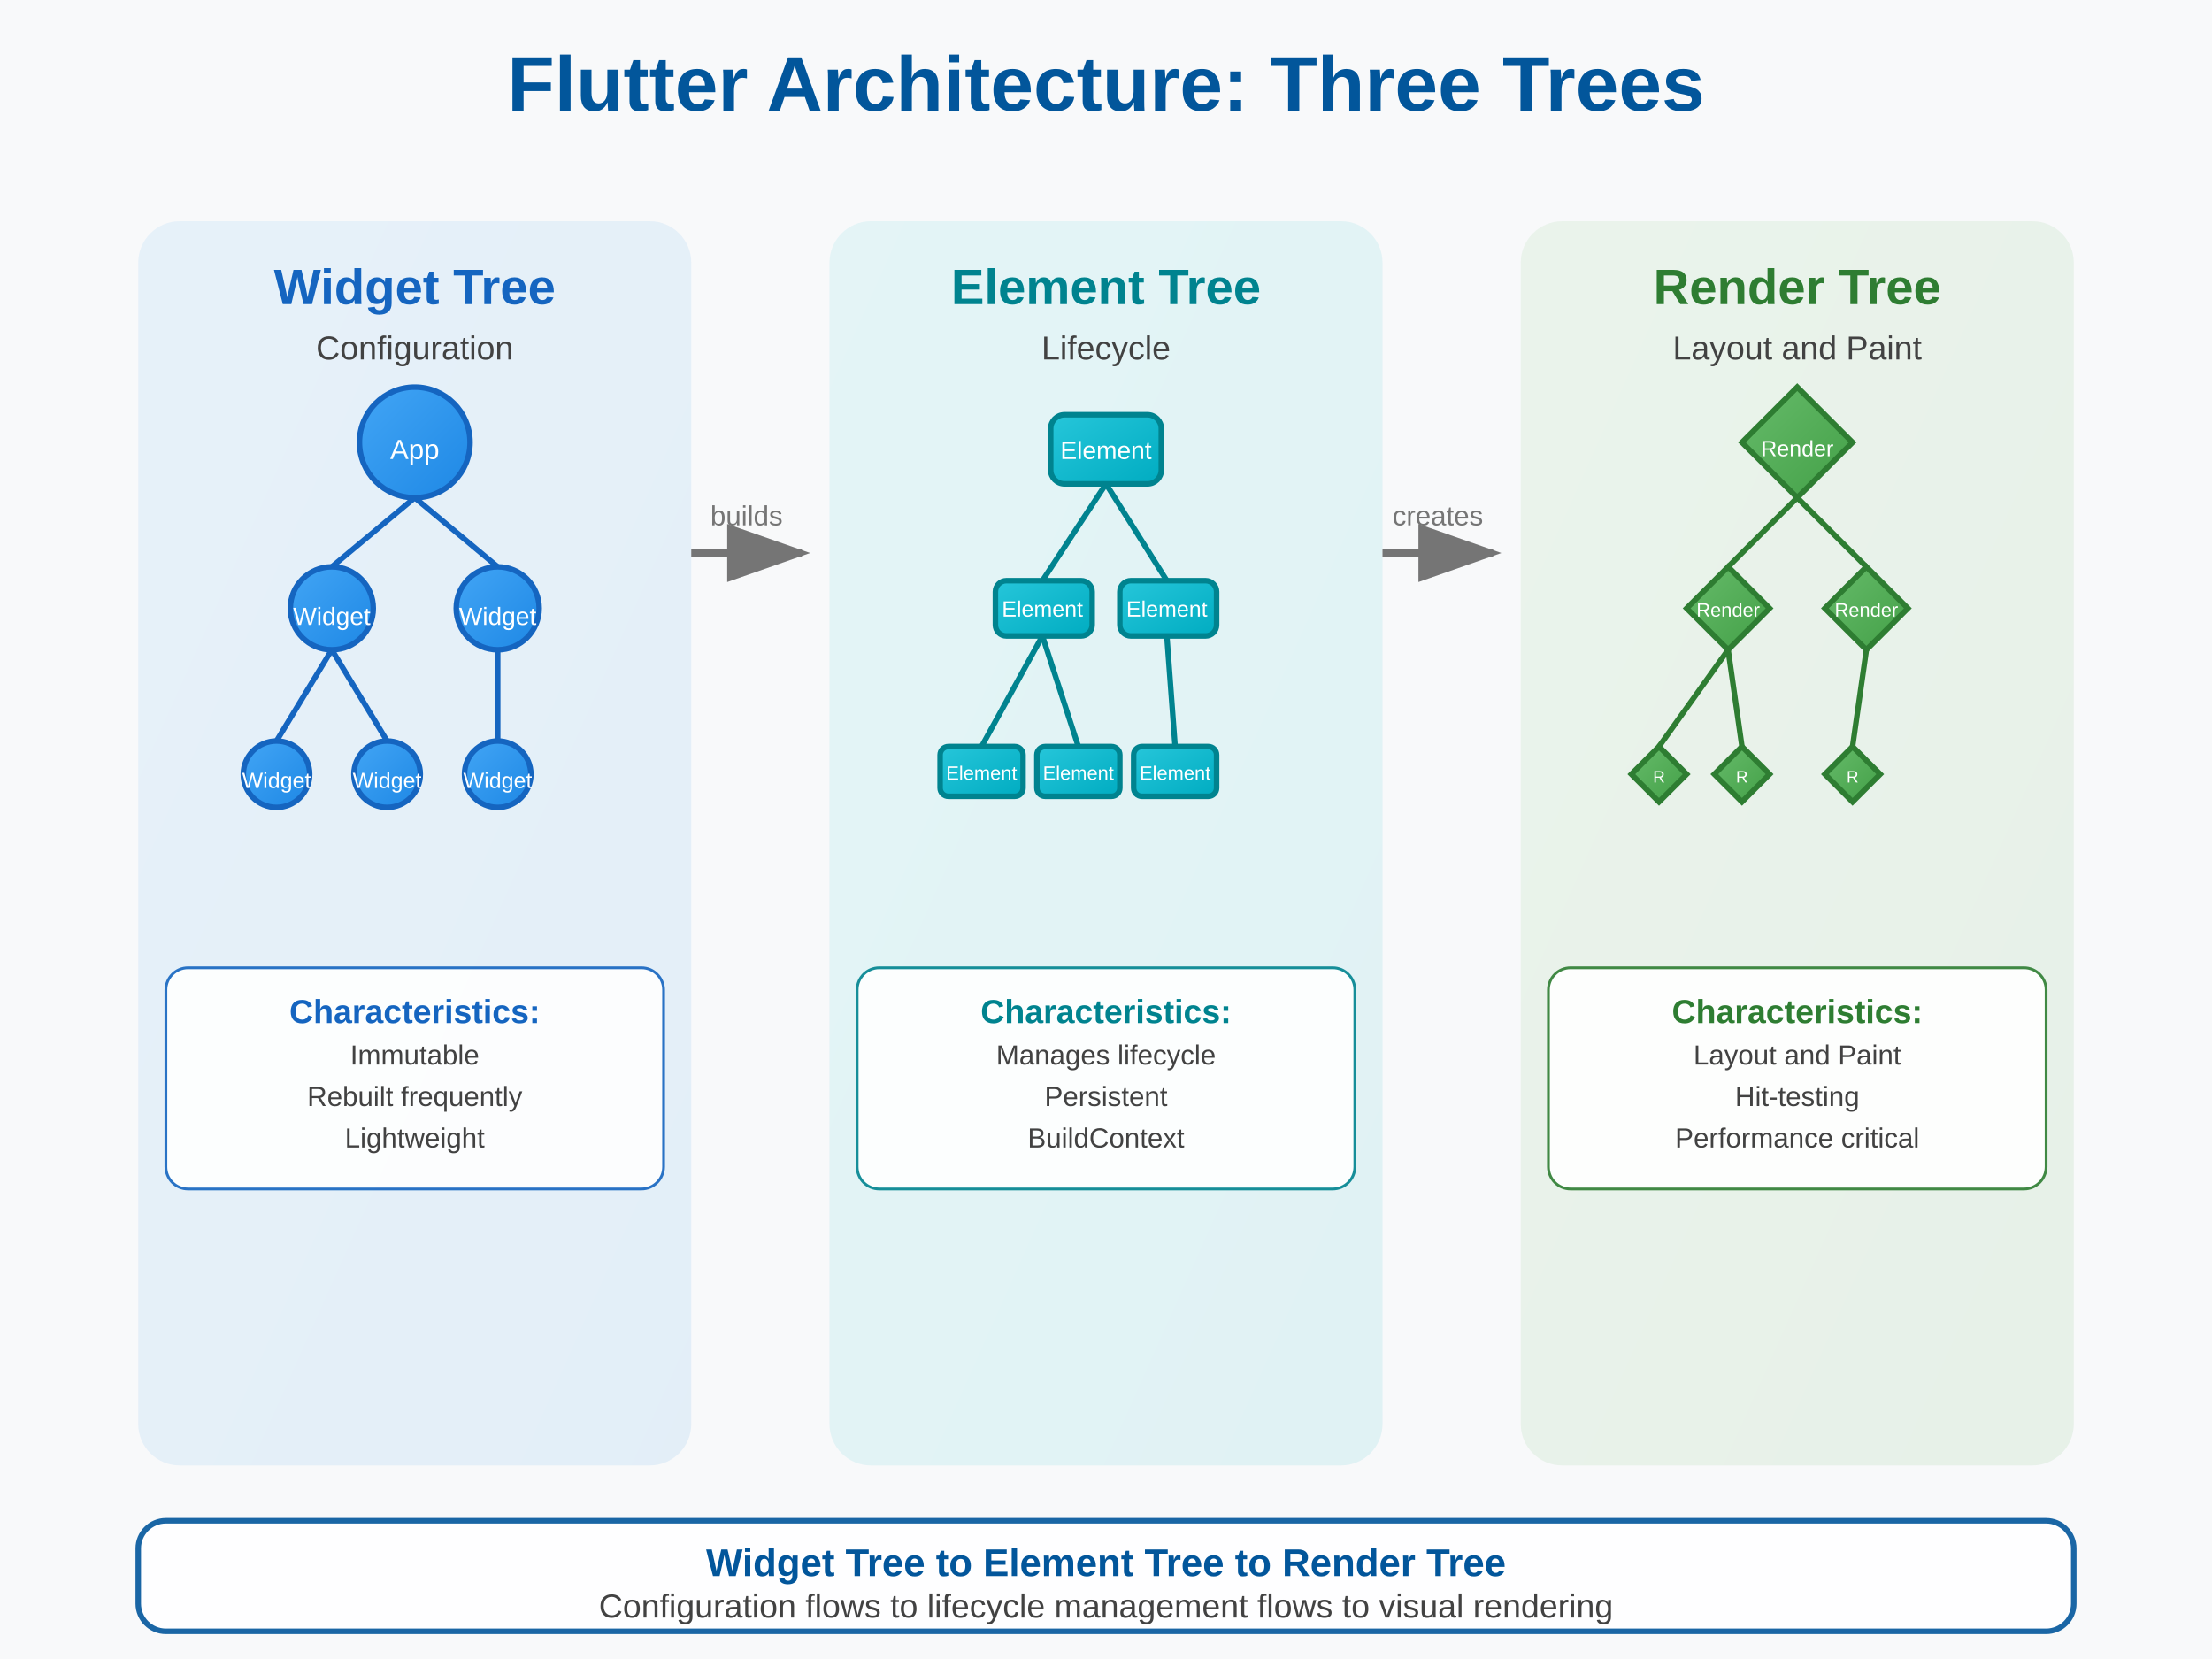
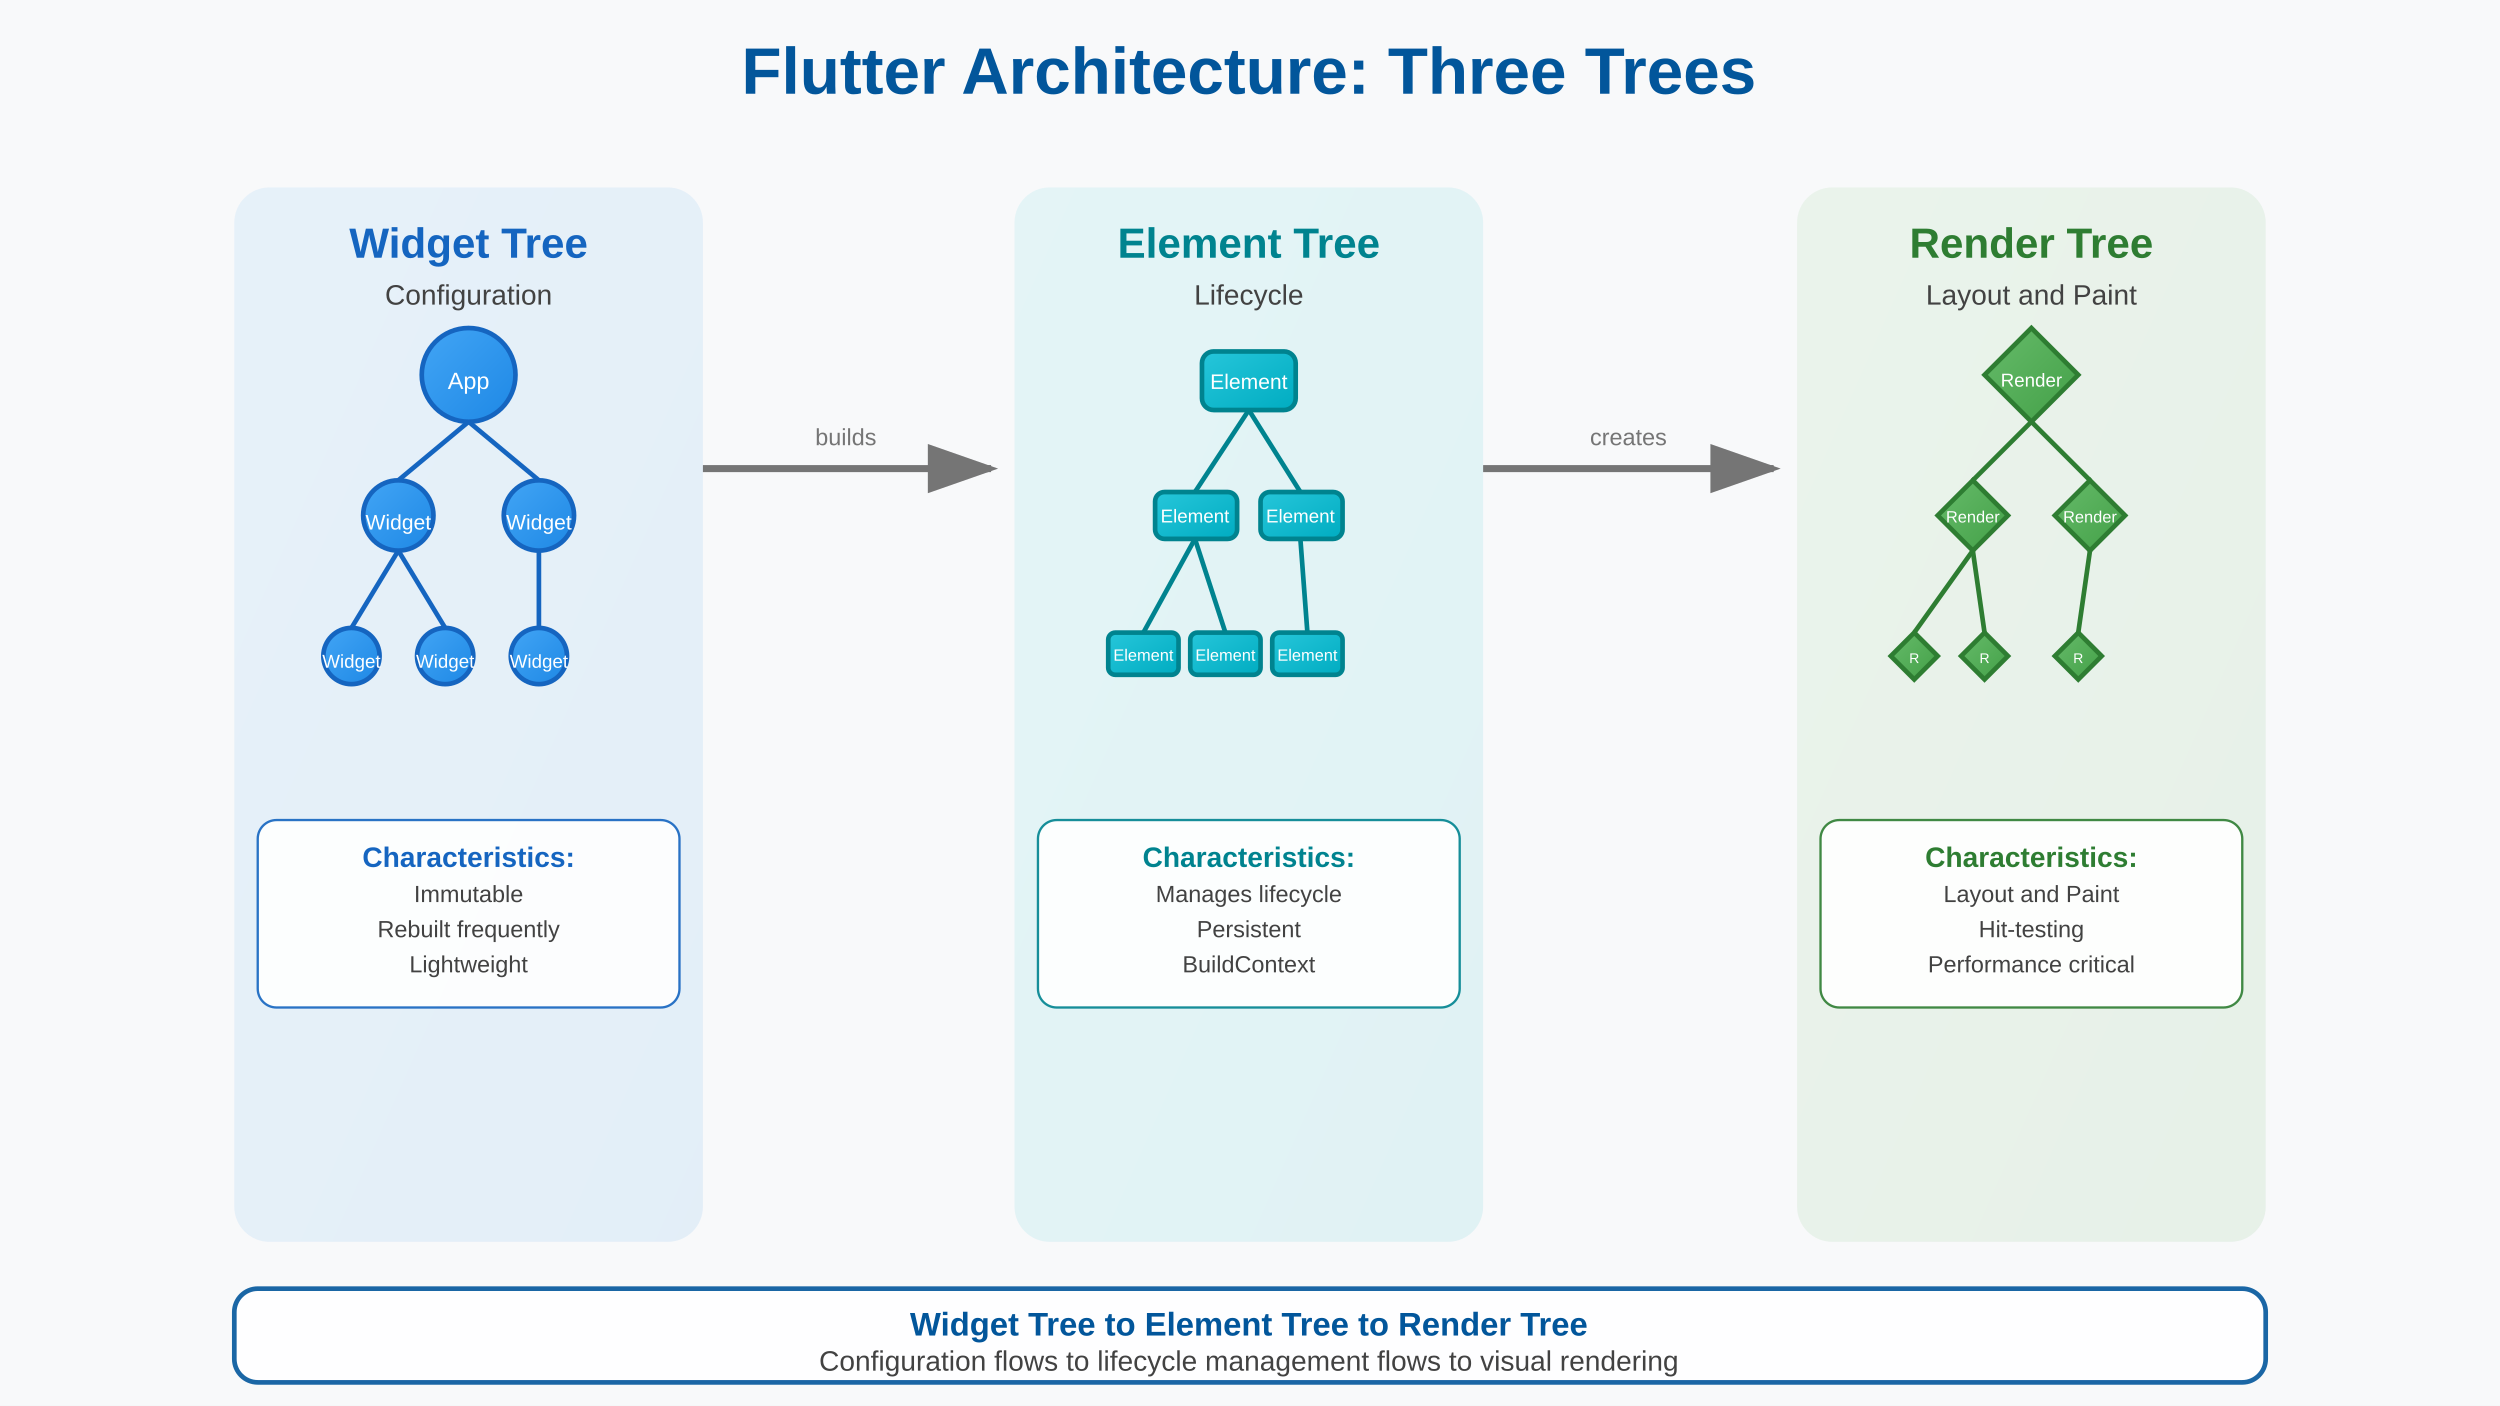
- <svg xmlns="http://www.w3.org/2000/svg" width="800" height="600" viewBox="0 0 800 600">
+ <svg xmlns="http://www.w3.org/2000/svg" width="1067" height="600" viewBox="0 0 1067 600">
  <defs>
    <linearGradient id="widgetGradient" x1="0%" y1="0%" x2="100%" y2="100%">
      <stop offset="0%" style="stop-color:#42A5F5;stop-opacity:1" />
      <stop offset="100%" style="stop-color:#1E88E5;stop-opacity:1" />
    </linearGradient>
    <linearGradient id="elementGradient" x1="0%" y1="0%" x2="100%" y2="100%">
      <stop offset="0%" style="stop-color:#26C6DA;stop-opacity:1" />
      <stop offset="100%" style="stop-color:#00ACC1;stop-opacity:1" />
    </linearGradient>
    <linearGradient id="renderGradient" x1="0%" y1="0%" x2="100%" y2="100%">
      <stop offset="0%" style="stop-color:#66BB6A;stop-opacity:1" />
      <stop offset="100%" style="stop-color:#43A047;stop-opacity:1" />
    </linearGradient>
    <marker id="arrowhead" markerWidth="10" markerHeight="7" refX="9" refY="3.5" orient="auto">
      <polygon points="0 0, 10 3.5, 0 7" fill="#757575" />
    </marker>
  </defs>
-   <rect width="800" height="600" fill="#F8F9FA" />
-   <text x="400" y="40" text-anchor="middle" font-family="Arial, sans-serif" font-size="28" font-weight="bold" fill="#02569B">Flutter Architecture: Three Trees</text>
+   <rect width="1067" height="600" fill="#F8F9FA" />
+   <text x="533" y="40" text-anchor="middle" font-family="Arial, sans-serif" font-size="28" font-weight="bold" fill="#02569B">Flutter Architecture: Three Trees</text>
  <g id="widget-tree">
-     <rect x="50" y="80" width="200" height="450" rx="15" fill="url(#widgetGradient)" opacity="0.1" />
-     <text x="150" y="110" text-anchor="middle" font-family="Arial, sans-serif" font-size="18" font-weight="bold" fill="#1565C0">Widget Tree</text>
-     <text x="150" y="130" text-anchor="middle" font-family="Arial, sans-serif" font-size="12" fill="#424242">Configuration</text>
-     <circle cx="150" cy="160" r="20" fill="url(#widgetGradient)" stroke="#1565C0" stroke-width="2" />
-     <text x="150" y="166" text-anchor="middle" font-family="Arial, sans-serif" font-size="10" fill="white">App</text>
-     <circle cx="120" cy="220" r="15" fill="url(#widgetGradient)" stroke="#1565C0" stroke-width="2" />
-     <text x="120" y="226" text-anchor="middle" font-family="Arial, sans-serif" font-size="9" fill="white">Widget</text>
-     <circle cx="180" cy="220" r="15" fill="url(#widgetGradient)" stroke="#1565C0" stroke-width="2" />
-     <text x="180" y="226" text-anchor="middle" font-family="Arial, sans-serif" font-size="9" fill="white">Widget</text>
-     <circle cx="100" cy="280" r="12" fill="url(#widgetGradient)" stroke="#1565C0" stroke-width="2" />
-     <text x="100" y="285" text-anchor="middle" font-family="Arial, sans-serif" font-size="8" fill="white">Widget</text>
-     <circle cx="140" cy="280" r="12" fill="url(#widgetGradient)" stroke="#1565C0" stroke-width="2" />
-     <text x="140" y="285" text-anchor="middle" font-family="Arial, sans-serif" font-size="8" fill="white">Widget</text>
-     <circle cx="180" cy="280" r="12" fill="url(#widgetGradient)" stroke="#1565C0" stroke-width="2" />
-     <text x="180" y="285" text-anchor="middle" font-family="Arial, sans-serif" font-size="8" fill="white">Widget</text>
-     <line x1="150" y1="180" x2="120" y2="205" stroke="#1565C0" stroke-width="2" />
-     <line x1="150" y1="180" x2="180" y2="205" stroke="#1565C0" stroke-width="2" />
-     <line x1="120" y1="235" x2="100" y2="268" stroke="#1565C0" stroke-width="2" />
-     <line x1="120" y1="235" x2="140" y2="268" stroke="#1565C0" stroke-width="2" />
-     <line x1="180" y1="235" x2="180" y2="268" stroke="#1565C0" stroke-width="2" />
-     <rect x="60" y="350" width="180" height="80" rx="8" fill="white" stroke="#1565C0" stroke-width="1" opacity="0.9" />
-     <text x="150" y="370" text-anchor="middle" font-family="Arial, sans-serif" font-size="12" font-weight="bold" fill="#1565C0">Characteristics:</text>
-     <text x="150" y="385" text-anchor="middle" font-family="Arial, sans-serif" font-size="10" fill="#424242">Immutable</text>
-     <text x="150" y="400" text-anchor="middle" font-family="Arial, sans-serif" font-size="10" fill="#424242">Rebuilt frequently</text>
-     <text x="150" y="415" text-anchor="middle" font-family="Arial, sans-serif" font-size="10" fill="#424242">Lightweight</text>
+     <rect x="100" y="80" width="200" height="450" rx="15" fill="url(#widgetGradient)" opacity="0.1" />
+     <text x="200" y="110" text-anchor="middle" font-family="Arial, sans-serif" font-size="18" font-weight="bold" fill="#1565C0">Widget Tree</text>
+     <text x="200" y="130" text-anchor="middle" font-family="Arial, sans-serif" font-size="12" fill="#424242">Configuration</text>
+     <circle cx="200" cy="160" r="20" fill="url(#widgetGradient)" stroke="#1565C0" stroke-width="2" />
+     <text x="200" y="166" text-anchor="middle" font-family="Arial, sans-serif" font-size="10" fill="white">App</text>
+     <circle cx="170" cy="220" r="15" fill="url(#widgetGradient)" stroke="#1565C0" stroke-width="2" />
+     <text x="170" y="226" text-anchor="middle" font-family="Arial, sans-serif" font-size="9" fill="white">Widget</text>
+     <circle cx="230" cy="220" r="15" fill="url(#widgetGradient)" stroke="#1565C0" stroke-width="2" />
+     <text x="230" y="226" text-anchor="middle" font-family="Arial, sans-serif" font-size="9" fill="white">Widget</text>
+     <circle cx="150" cy="280" r="12" fill="url(#widgetGradient)" stroke="#1565C0" stroke-width="2" />
+     <text x="150" y="285" text-anchor="middle" font-family="Arial, sans-serif" font-size="8" fill="white">Widget</text>
+     <circle cx="190" cy="280" r="12" fill="url(#widgetGradient)" stroke="#1565C0" stroke-width="2" />
+     <text x="190" y="285" text-anchor="middle" font-family="Arial, sans-serif" font-size="8" fill="white">Widget</text>
+     <circle cx="230" cy="280" r="12" fill="url(#widgetGradient)" stroke="#1565C0" stroke-width="2" />
+     <text x="230" y="285" text-anchor="middle" font-family="Arial, sans-serif" font-size="8" fill="white">Widget</text>
+     <line x1="200" y1="180" x2="170" y2="205" stroke="#1565C0" stroke-width="2" />
+     <line x1="200" y1="180" x2="230" y2="205" stroke="#1565C0" stroke-width="2" />
+     <line x1="170" y1="235" x2="150" y2="268" stroke="#1565C0" stroke-width="2" />
+     <line x1="170" y1="235" x2="190" y2="268" stroke="#1565C0" stroke-width="2" />
+     <line x1="230" y1="235" x2="230" y2="268" stroke="#1565C0" stroke-width="2" />
+     <rect x="110" y="350" width="180" height="80" rx="8" fill="white" stroke="#1565C0" stroke-width="1" opacity="0.9" />
+     <text x="200" y="370" text-anchor="middle" font-family="Arial, sans-serif" font-size="12" font-weight="bold" fill="#1565C0">Characteristics:</text>
+     <text x="200" y="385" text-anchor="middle" font-family="Arial, sans-serif" font-size="10" fill="#424242">Immutable</text>
+     <text x="200" y="400" text-anchor="middle" font-family="Arial, sans-serif" font-size="10" fill="#424242">Rebuilt frequently</text>
+     <text x="200" y="415" text-anchor="middle" font-family="Arial, sans-serif" font-size="10" fill="#424242">Lightweight</text>
  </g>
  <g id="element-tree">
-     <rect x="300" y="80" width="200" height="450" rx="15" fill="url(#elementGradient)" opacity="0.1" />
-     <text x="400" y="110" text-anchor="middle" font-family="Arial, sans-serif" font-size="18" font-weight="bold" fill="#00838F">Element Tree</text>
-     <text x="400" y="130" text-anchor="middle" font-family="Arial, sans-serif" font-size="12" fill="#424242">Lifecycle</text>
-     <rect x="380" y="150" width="40" height="25" rx="5" fill="url(#elementGradient)" stroke="#00838F" stroke-width="2" />
-     <text x="400" y="166" text-anchor="middle" font-family="Arial, sans-serif" font-size="9" fill="white">Element</text>
-     <rect x="360" y="210" width="35" height="20" rx="4" fill="url(#elementGradient)" stroke="#00838F" stroke-width="2" />
-     <text x="377" y="223" text-anchor="middle" font-family="Arial, sans-serif" font-size="8" fill="white">Element</text>
-     <rect x="405" y="210" width="35" height="20" rx="4" fill="url(#elementGradient)" stroke="#00838F" stroke-width="2" />
-     <text x="422" y="223" text-anchor="middle" font-family="Arial, sans-serif" font-size="8" fill="white">Element</text>
-     <rect x="340" y="270" width="30" height="18" rx="3" fill="url(#elementGradient)" stroke="#00838F" stroke-width="2" />
-     <text x="355" y="282" text-anchor="middle" font-family="Arial, sans-serif" font-size="7" fill="white">Element</text>
-     <rect x="375" y="270" width="30" height="18" rx="3" fill="url(#elementGradient)" stroke="#00838F" stroke-width="2" />
-     <text x="390" y="282" text-anchor="middle" font-family="Arial, sans-serif" font-size="7" fill="white">Element</text>
-     <rect x="410" y="270" width="30" height="18" rx="3" fill="url(#elementGradient)" stroke="#00838F" stroke-width="2" />
-     <text x="425" y="282" text-anchor="middle" font-family="Arial, sans-serif" font-size="7" fill="white">Element</text>
-     <line x1="400" y1="175" x2="377" y2="210" stroke="#00838F" stroke-width="2" />
-     <line x1="400" y1="175" x2="422" y2="210" stroke="#00838F" stroke-width="2" />
-     <line x1="377" y1="230" x2="355" y2="270" stroke="#00838F" stroke-width="2" />
-     <line x1="377" y1="230" x2="390" y2="270" stroke="#00838F" stroke-width="2" />
-     <line x1="422" y1="230" x2="425" y2="270" stroke="#00838F" stroke-width="2" />
-     <rect x="310" y="350" width="180" height="80" rx="8" fill="white" stroke="#00838F" stroke-width="1" opacity="0.9" />
-     <text x="400" y="370" text-anchor="middle" font-family="Arial, sans-serif" font-size="12" font-weight="bold" fill="#00838F">Characteristics:</text>
-     <text x="400" y="385" text-anchor="middle" font-family="Arial, sans-serif" font-size="10" fill="#424242">Manages lifecycle</text>
-     <text x="400" y="400" text-anchor="middle" font-family="Arial, sans-serif" font-size="10" fill="#424242">Persistent</text>
-     <text x="400" y="415" text-anchor="middle" font-family="Arial, sans-serif" font-size="10" fill="#424242">BuildContext</text>
+     <rect x="433" y="80" width="200" height="450" rx="15" fill="url(#elementGradient)" opacity="0.1" />
+     <text x="533" y="110" text-anchor="middle" font-family="Arial, sans-serif" font-size="18" font-weight="bold" fill="#00838F">Element Tree</text>
+     <text x="533" y="130" text-anchor="middle" font-family="Arial, sans-serif" font-size="12" fill="#424242">Lifecycle</text>
+     <rect x="513" y="150" width="40" height="25" rx="5" fill="url(#elementGradient)" stroke="#00838F" stroke-width="2" />
+     <text x="533" y="166" text-anchor="middle" font-family="Arial, sans-serif" font-size="9" fill="white">Element</text>
+     <rect x="493" y="210" width="35" height="20" rx="4" fill="url(#elementGradient)" stroke="#00838F" stroke-width="2" />
+     <text x="510" y="223" text-anchor="middle" font-family="Arial, sans-serif" font-size="8" fill="white">Element</text>
+     <rect x="538" y="210" width="35" height="20" rx="4" fill="url(#elementGradient)" stroke="#00838F" stroke-width="2" />
+     <text x="555" y="223" text-anchor="middle" font-family="Arial, sans-serif" font-size="8" fill="white">Element</text>
+     <rect x="473" y="270" width="30" height="18" rx="3" fill="url(#elementGradient)" stroke="#00838F" stroke-width="2" />
+     <text x="488" y="282" text-anchor="middle" font-family="Arial, sans-serif" font-size="7" fill="white">Element</text>
+     <rect x="508" y="270" width="30" height="18" rx="3" fill="url(#elementGradient)" stroke="#00838F" stroke-width="2" />
+     <text x="523" y="282" text-anchor="middle" font-family="Arial, sans-serif" font-size="7" fill="white">Element</text>
+     <rect x="543" y="270" width="30" height="18" rx="3" fill="url(#elementGradient)" stroke="#00838F" stroke-width="2" />
+     <text x="558" y="282" text-anchor="middle" font-family="Arial, sans-serif" font-size="7" fill="white">Element</text>
+     <line x1="533" y1="175" x2="510" y2="210" stroke="#00838F" stroke-width="2" />
+     <line x1="533" y1="175" x2="555" y2="210" stroke="#00838F" stroke-width="2" />
+     <line x1="510" y1="230" x2="488" y2="270" stroke="#00838F" stroke-width="2" />
+     <line x1="510" y1="230" x2="523" y2="270" stroke="#00838F" stroke-width="2" />
+     <line x1="555" y1="230" x2="558" y2="270" stroke="#00838F" stroke-width="2" />
+     <rect x="443" y="350" width="180" height="80" rx="8" fill="white" stroke="#00838F" stroke-width="1" opacity="0.9" />
+     <text x="533" y="370" text-anchor="middle" font-family="Arial, sans-serif" font-size="12" font-weight="bold" fill="#00838F">Characteristics:</text>
+     <text x="533" y="385" text-anchor="middle" font-family="Arial, sans-serif" font-size="10" fill="#424242">Manages lifecycle</text>
+     <text x="533" y="400" text-anchor="middle" font-family="Arial, sans-serif" font-size="10" fill="#424242">Persistent</text>
+     <text x="533" y="415" text-anchor="middle" font-family="Arial, sans-serif" font-size="10" fill="#424242">BuildContext</text>
  </g>
  <g id="render-tree">
-     <rect x="550" y="80" width="200" height="450" rx="15" fill="url(#renderGradient)" opacity="0.1" />
-     <text x="650" y="110" text-anchor="middle" font-family="Arial, sans-serif" font-size="18" font-weight="bold" fill="#2E7D32">Render Tree</text>
-     <text x="650" y="130" text-anchor="middle" font-family="Arial, sans-serif" font-size="12" fill="#424242">Layout and Paint</text>
-     <polygon points="630,160 650,140 670,160 650,180" fill="url(#renderGradient)" stroke="#2E7D32" stroke-width="2" />
-     <text x="650" y="165" text-anchor="middle" font-family="Arial, sans-serif" font-size="8" fill="white">Render</text>
-     <polygon points="610,220 625,205 640,220 625,235" fill="url(#renderGradient)" stroke="#2E7D32" stroke-width="2" />
-     <text x="625" y="223" text-anchor="middle" font-family="Arial, sans-serif" font-size="7" fill="white">Render</text>
-     <polygon points="660,220 675,205 690,220 675,235" fill="url(#renderGradient)" stroke="#2E7D32" stroke-width="2" />
-     <text x="675" y="223" text-anchor="middle" font-family="Arial, sans-serif" font-size="7" fill="white">Render</text>
-     <polygon points="590,280 600,270 610,280 600,290" fill="url(#renderGradient)" stroke="#2E7D32" stroke-width="2" />
-     <text x="600" y="283" text-anchor="middle" font-family="Arial, sans-serif" font-size="6" fill="white">R</text>
-     <polygon points="620,280 630,270 640,280 630,290" fill="url(#renderGradient)" stroke="#2E7D32" stroke-width="2" />
-     <text x="630" y="283" text-anchor="middle" font-family="Arial, sans-serif" font-size="6" fill="white">R</text>
-     <polygon points="660,280 670,270 680,280 670,290" fill="url(#renderGradient)" stroke="#2E7D32" stroke-width="2" />
-     <text x="670" y="283" text-anchor="middle" font-family="Arial, sans-serif" font-size="6" fill="white">R</text>
-     <line x1="650" y1="180" x2="625" y2="205" stroke="#2E7D32" stroke-width="2" />
-     <line x1="650" y1="180" x2="675" y2="205" stroke="#2E7D32" stroke-width="2" />
-     <line x1="625" y1="235" x2="600" y2="270" stroke="#2E7D32" stroke-width="2" />
-     <line x1="625" y1="235" x2="630" y2="270" stroke="#2E7D32" stroke-width="2" />
-     <line x1="675" y1="235" x2="670" y2="270" stroke="#2E7D32" stroke-width="2" />
-     <rect x="560" y="350" width="180" height="80" rx="8" fill="white" stroke="#2E7D32" stroke-width="1" opacity="0.9" />
-     <text x="650" y="370" text-anchor="middle" font-family="Arial, sans-serif" font-size="12" font-weight="bold" fill="#2E7D32">Characteristics:</text>
-     <text x="650" y="385" text-anchor="middle" font-family="Arial, sans-serif" font-size="10" fill="#424242">Layout and Paint</text>
-     <text x="650" y="400" text-anchor="middle" font-family="Arial, sans-serif" font-size="10" fill="#424242">Hit-testing</text>
-     <text x="650" y="415" text-anchor="middle" font-family="Arial, sans-serif" font-size="10" fill="#424242">Performance critical</text>
+     <rect x="767" y="80" width="200" height="450" rx="15" fill="url(#renderGradient)" opacity="0.1" />
+     <text x="867" y="110" text-anchor="middle" font-family="Arial, sans-serif" font-size="18" font-weight="bold" fill="#2E7D32">Render Tree</text>
+     <text x="867" y="130" text-anchor="middle" font-family="Arial, sans-serif" font-size="12" fill="#424242">Layout and Paint</text>
+     <polygon points="847,160 867,140 887,160 867,180" fill="url(#renderGradient)" stroke="#2E7D32" stroke-width="2" />
+     <text x="867" y="165" text-anchor="middle" font-family="Arial, sans-serif" font-size="8" fill="white">Render</text>
+     <polygon points="827,220 842,205 857,220 842,235" fill="url(#renderGradient)" stroke="#2E7D32" stroke-width="2" />
+     <text x="842" y="223" text-anchor="middle" font-family="Arial, sans-serif" font-size="7" fill="white">Render</text>
+     <polygon points="877,220 892,205 907,220 892,235" fill="url(#renderGradient)" stroke="#2E7D32" stroke-width="2" />
+     <text x="892" y="223" text-anchor="middle" font-family="Arial, sans-serif" font-size="7" fill="white">Render</text>
+     <polygon points="807,280 817,270 827,280 817,290" fill="url(#renderGradient)" stroke="#2E7D32" stroke-width="2" />
+     <text x="817" y="283" text-anchor="middle" font-family="Arial, sans-serif" font-size="6" fill="white">R</text>
+     <polygon points="837,280 847,270 857,280 847,290" fill="url(#renderGradient)" stroke="#2E7D32" stroke-width="2" />
+     <text x="847" y="283" text-anchor="middle" font-family="Arial, sans-serif" font-size="6" fill="white">R</text>
+     <polygon points="877,280 887,270 897,280 887,290" fill="url(#renderGradient)" stroke="#2E7D32" stroke-width="2" />
+     <text x="887" y="283" text-anchor="middle" font-family="Arial, sans-serif" font-size="6" fill="white">R</text>
+     <line x1="867" y1="180" x2="842" y2="205" stroke="#2E7D32" stroke-width="2" />
+     <line x1="867" y1="180" x2="892" y2="205" stroke="#2E7D32" stroke-width="2" />
+     <line x1="842" y1="235" x2="817" y2="270" stroke="#2E7D32" stroke-width="2" />
+     <line x1="842" y1="235" x2="847" y2="270" stroke="#2E7D32" stroke-width="2" />
+     <line x1="892" y1="235" x2="887" y2="270" stroke="#2E7D32" stroke-width="2" />
+     <rect x="777" y="350" width="180" height="80" rx="8" fill="white" stroke="#2E7D32" stroke-width="1" opacity="0.9" />
+     <text x="867" y="370" text-anchor="middle" font-family="Arial, sans-serif" font-size="12" font-weight="bold" fill="#2E7D32">Characteristics:</text>
+     <text x="867" y="385" text-anchor="middle" font-family="Arial, sans-serif" font-size="10" fill="#424242">Layout and Paint</text>
+     <text x="867" y="400" text-anchor="middle" font-family="Arial, sans-serif" font-size="10" fill="#424242">Hit-testing</text>
+     <text x="867" y="415" text-anchor="middle" font-family="Arial, sans-serif" font-size="10" fill="#424242">Performance critical</text>
  </g>
-   <line x1="250" y1="200" x2="290" y2="200" stroke="#757575" stroke-width="3" marker-end="url(#arrowhead)" />
-   <line x1="500" y1="200" x2="540" y2="200" stroke="#757575" stroke-width="3" marker-end="url(#arrowhead)" />
-   <text x="270" y="190" text-anchor="middle" font-family="Arial, sans-serif" font-size="10" fill="#757575">builds</text>
-   <text x="520" y="190" text-anchor="middle" font-family="Arial, sans-serif" font-size="10" fill="#757575">creates</text>
-   <rect x="50" y="550" width="700" height="40" rx="10" fill="white" stroke="#02569B" stroke-width="2" opacity="0.9" />
-   <text x="400" y="570" text-anchor="middle" font-family="Arial, sans-serif" font-size="14" font-weight="bold" fill="#02569B">Widget Tree to Element Tree to Render Tree</text>
-   <text x="400" y="585" text-anchor="middle" font-family="Arial, sans-serif" font-size="12" fill="#424242">Configuration flows to lifecycle management flows to visual rendering</text>
+   <line x1="300" y1="200" x2="423" y2="200" stroke="#757575" stroke-width="3" marker-end="url(#arrowhead)" />
+   <line x1="633" y1="200" x2="757" y2="200" stroke="#757575" stroke-width="3" marker-end="url(#arrowhead)" />
+   <text x="361" y="190" text-anchor="middle" font-family="Arial, sans-serif" font-size="10" fill="#757575">builds</text>
+   <text x="695" y="190" text-anchor="middle" font-family="Arial, sans-serif" font-size="10" fill="#757575">creates</text>
+   <rect x="100" y="550" width="867" height="40" rx="10" fill="white" stroke="#02569B" stroke-width="2" opacity="0.9" />
+   <text x="533" y="570" text-anchor="middle" font-family="Arial, sans-serif" font-size="14" font-weight="bold" fill="#02569B">Widget Tree to Element Tree to Render Tree</text>
+   <text x="533" y="585" text-anchor="middle" font-family="Arial, sans-serif" font-size="12" fill="#424242">Configuration flows to lifecycle management flows to visual rendering</text>
</svg>
